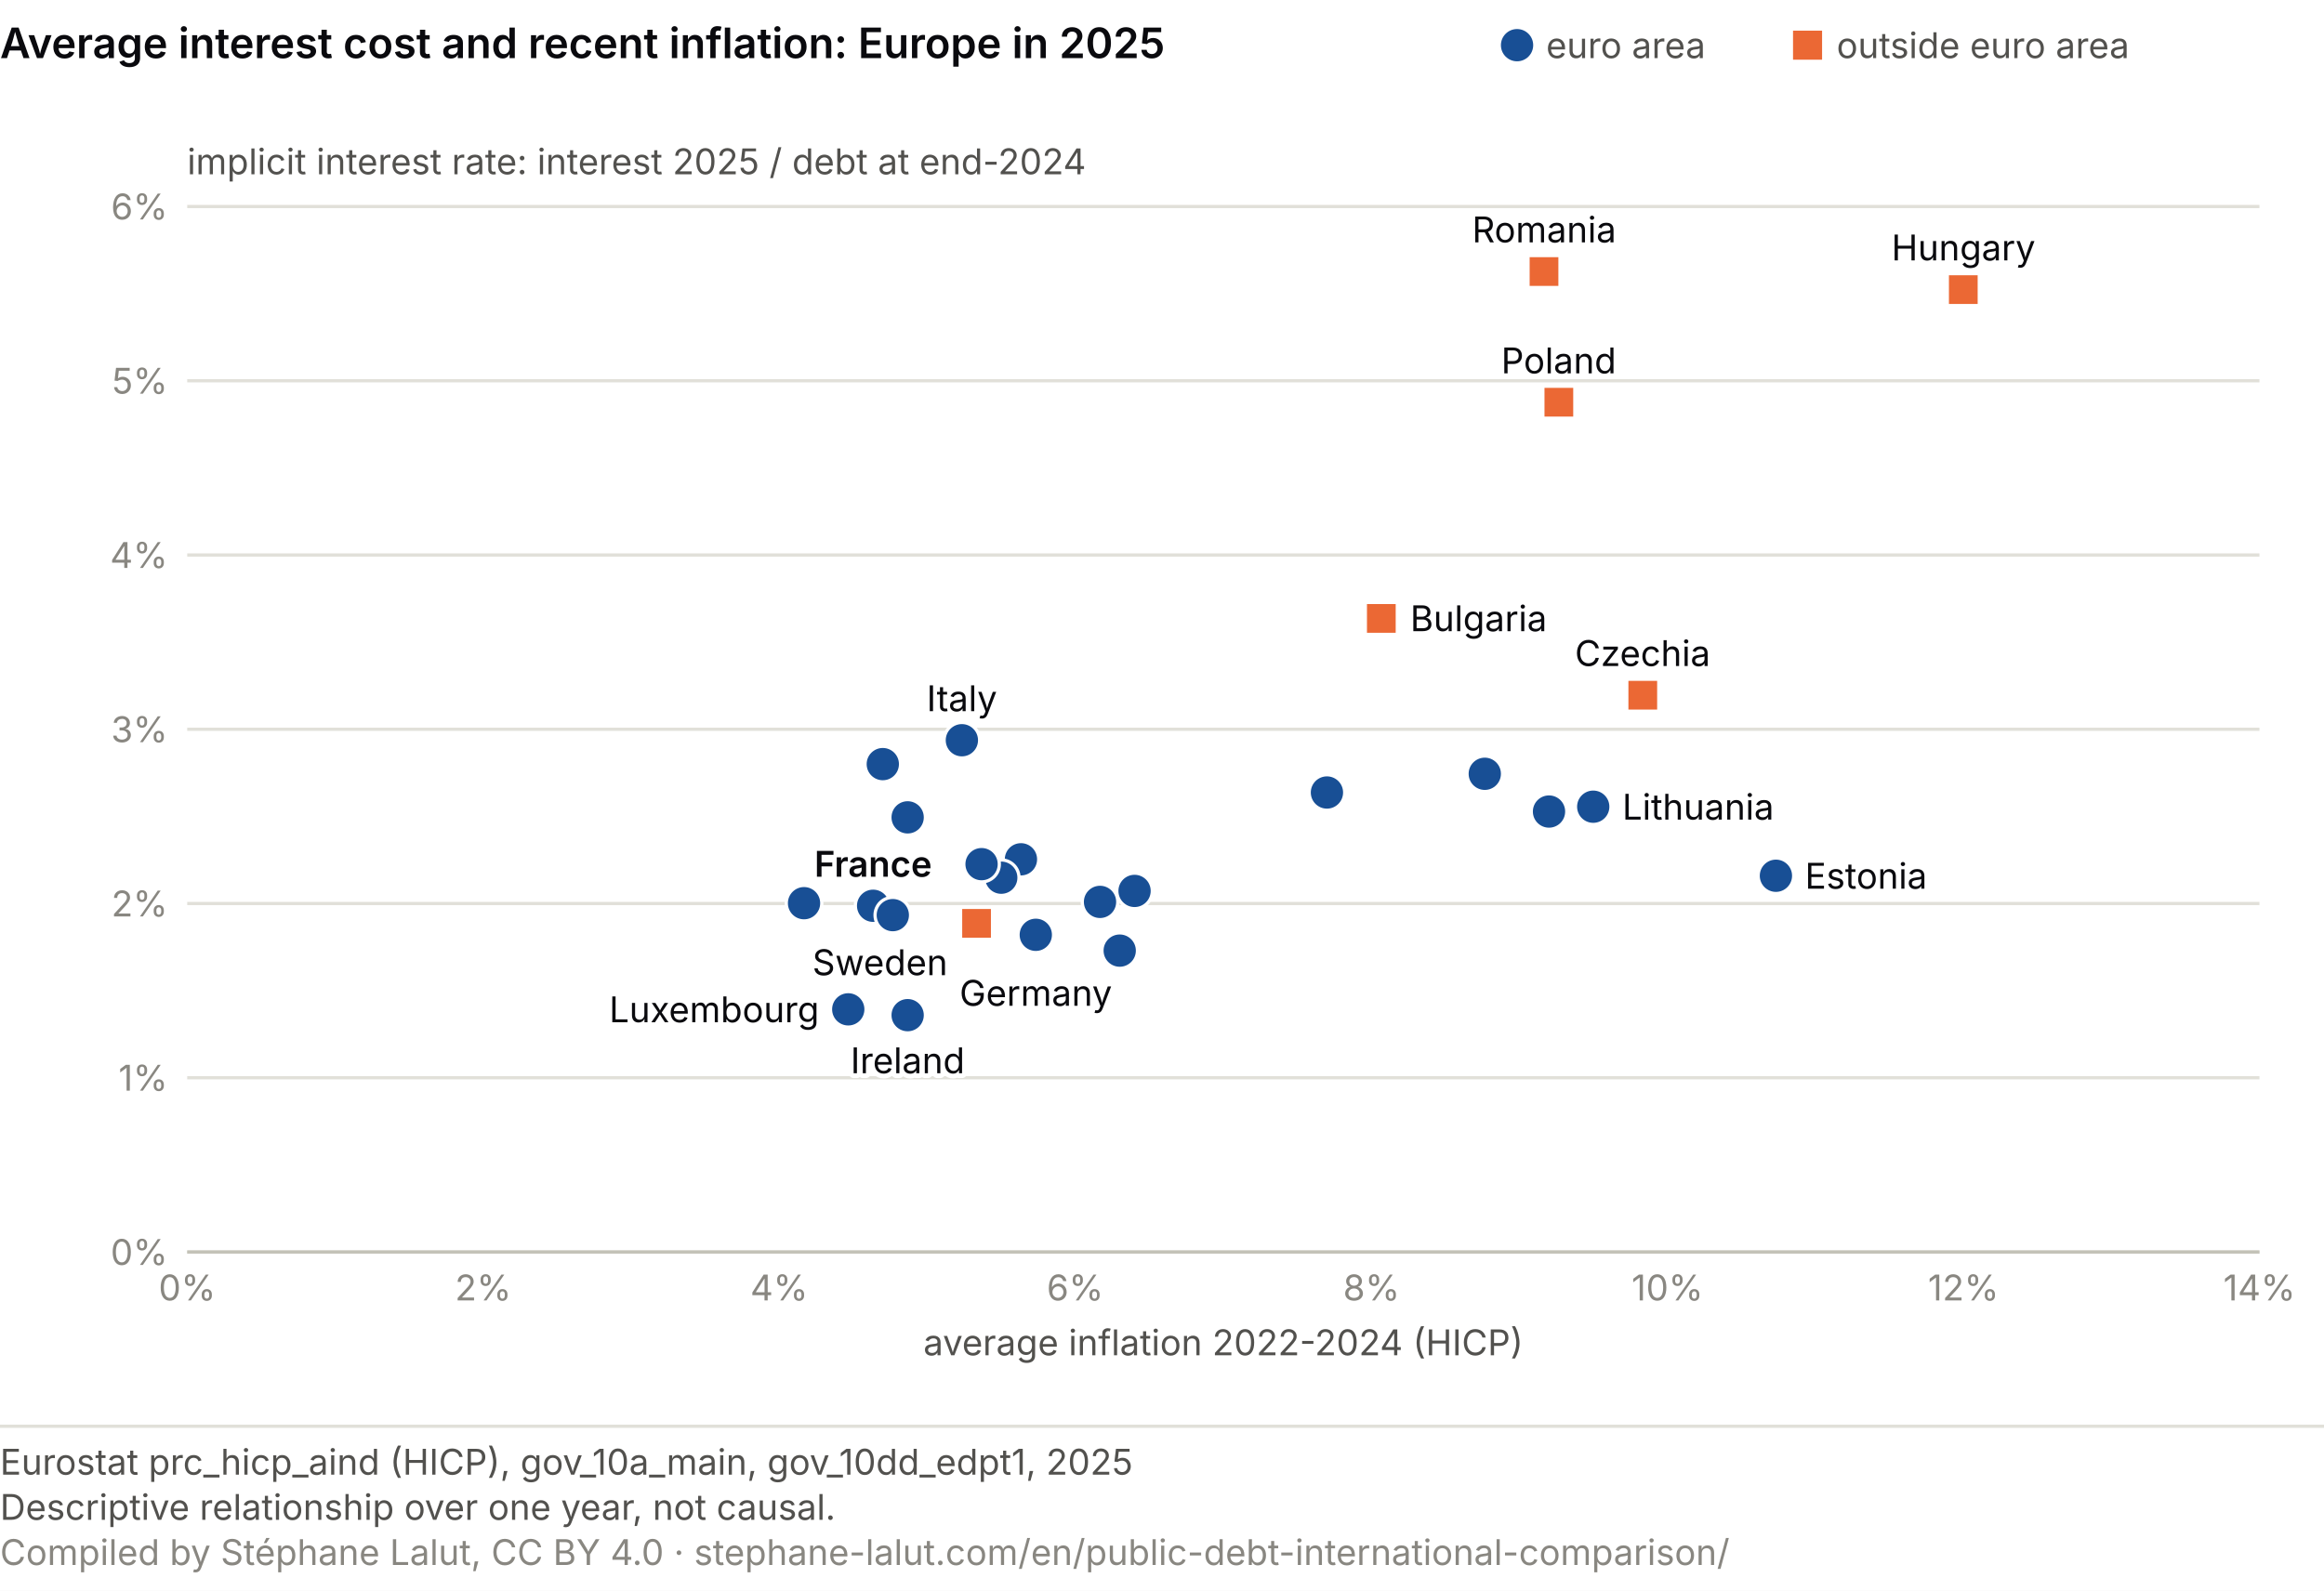
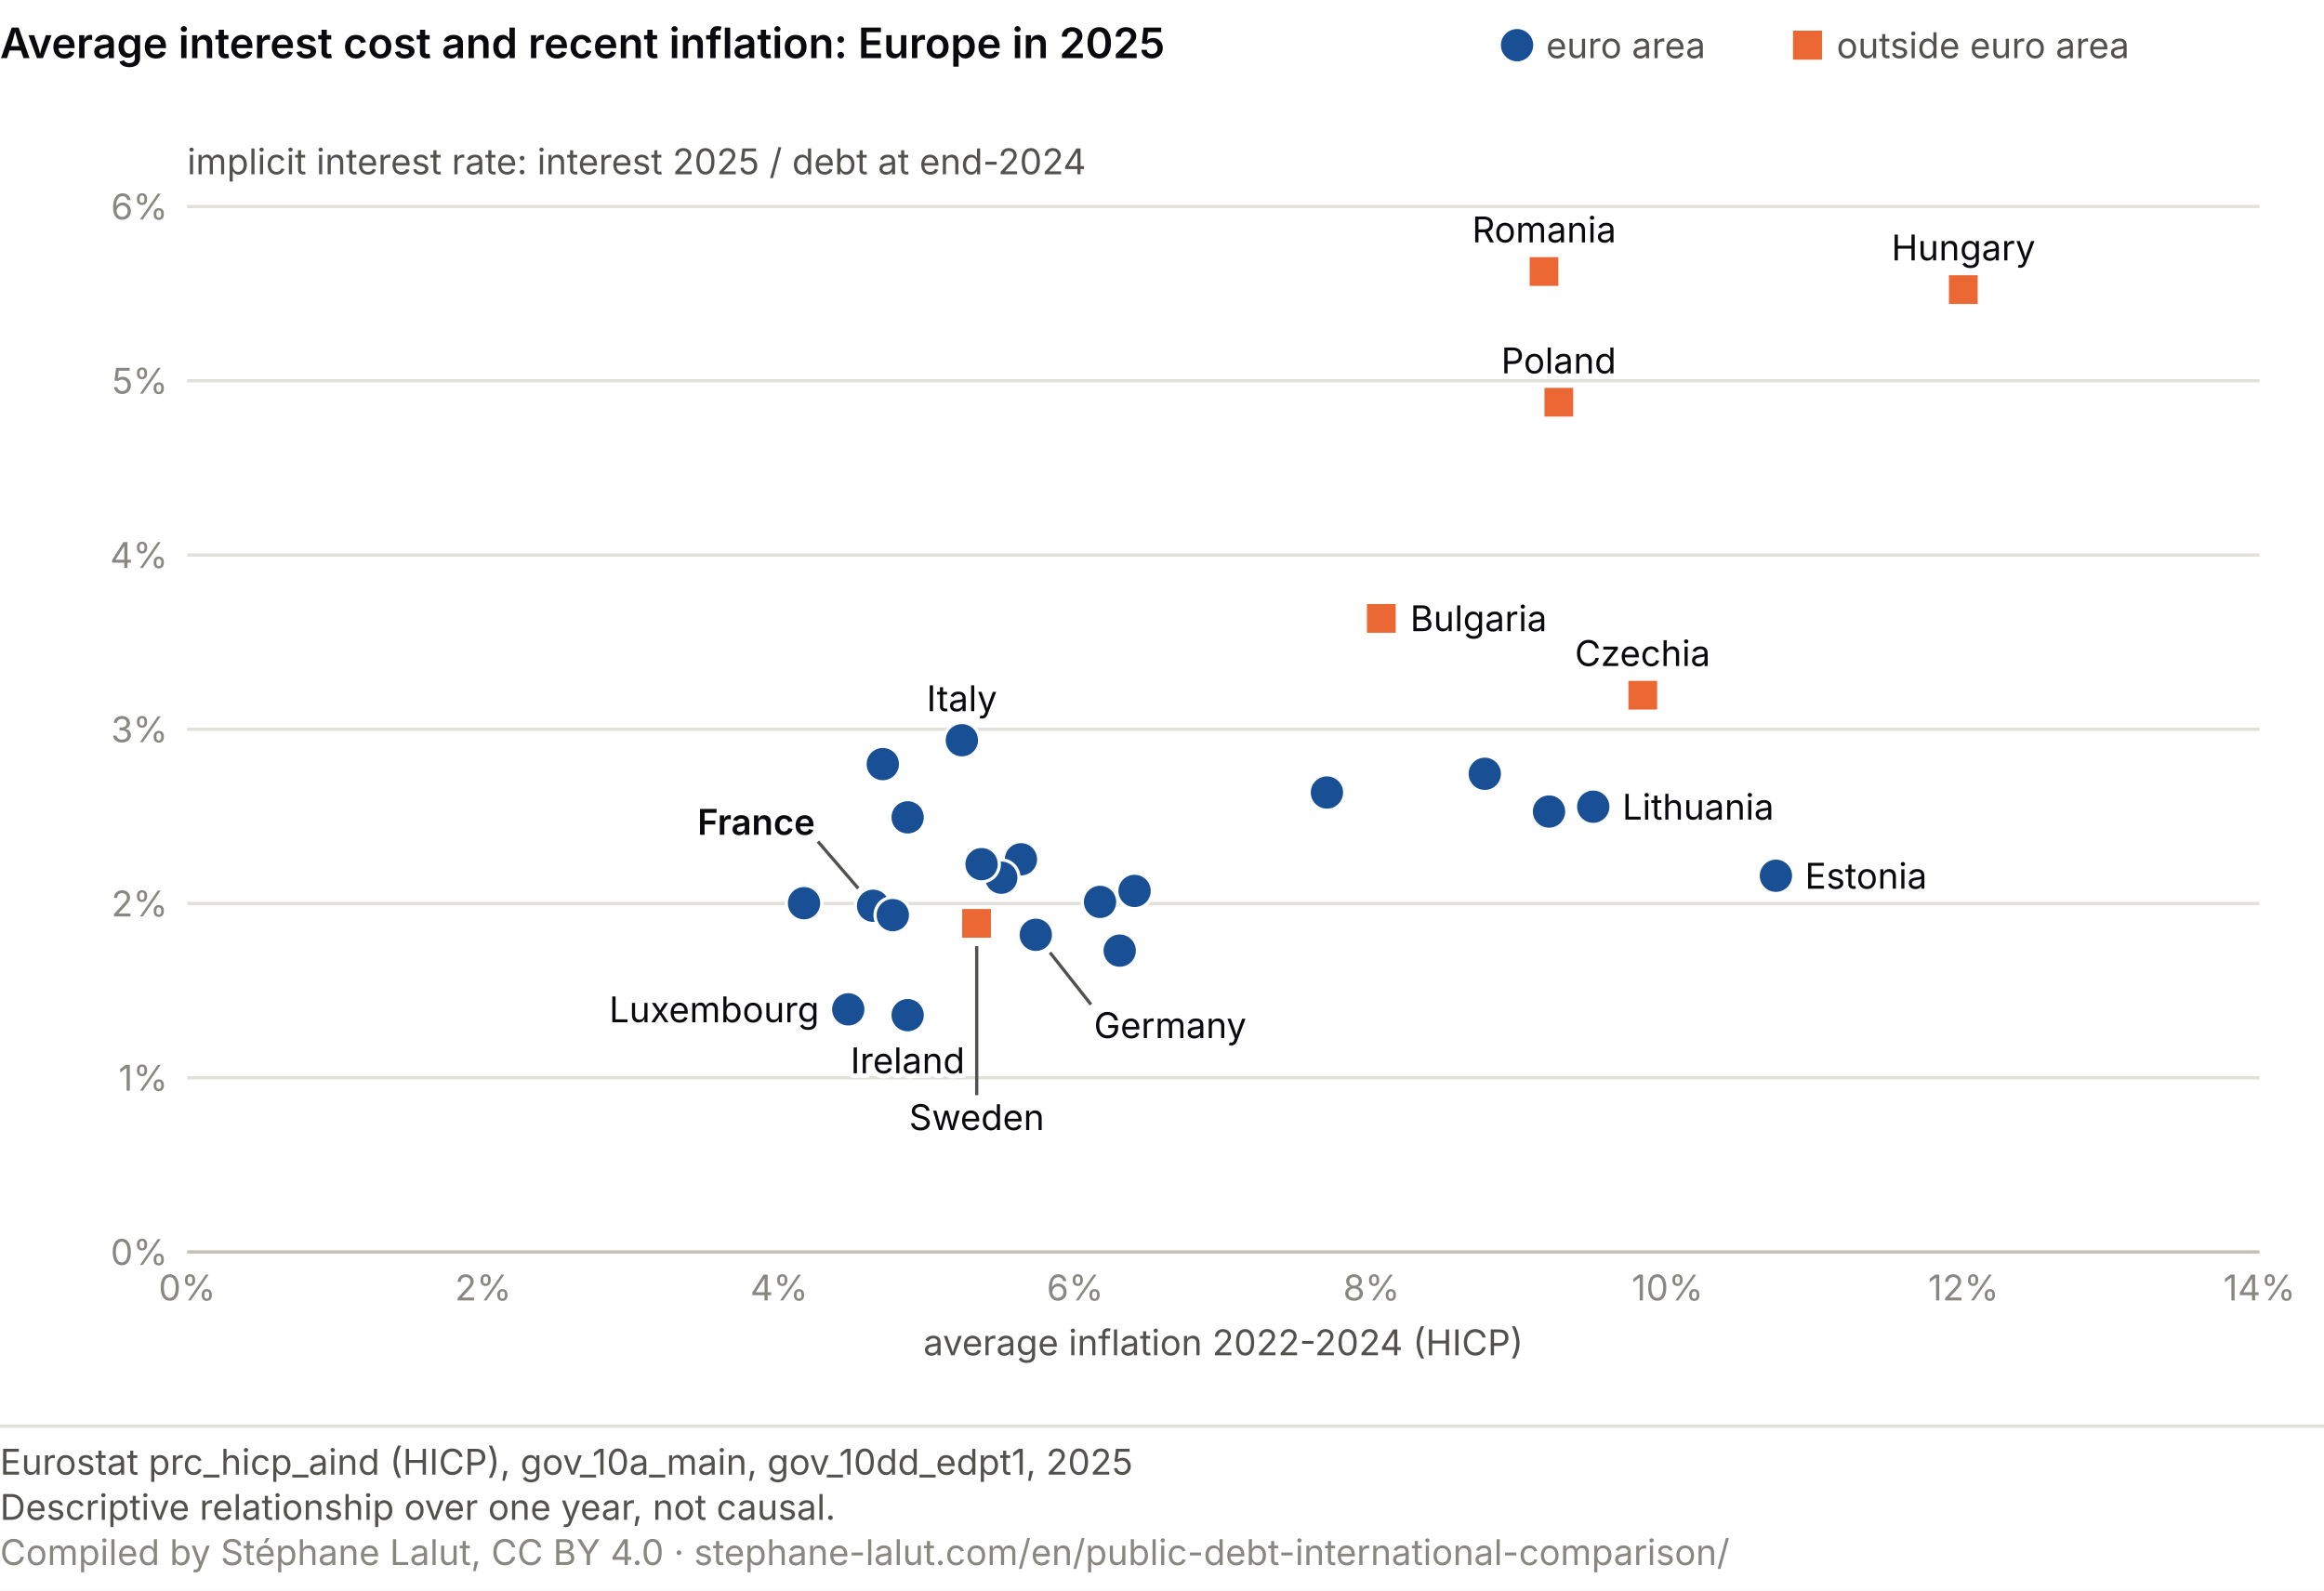
<svg xmlns="http://www.w3.org/2000/svg" viewBox="0 0 720 493" role="img" font-variant-numeric="tabular-nums" aria-labelledby="mp-t mp-d" font-family="system-ui, -apple-system, Segoe UI, sans-serif">
  <rect width="720" height="493" fill="#ffffff" />
  <text x="0" y="18" font-size="13" font-weight="600" fill="#0A0A0E">Average interest cost and recent inflation: Europe in 2025</text>
  <circle cx="470.0" cy="14.0" r="5.0" fill="#184f95" />
  <text x="479.0" y="18.0" font-size="11" fill="#52514e">euro area</text>
  <rect x="555.5" y="9.5" width="9.0" height="9.0" fill="#eb6834" />
  <text x="569.0" y="18.0" font-size="11" fill="#52514e">outside euro area</text>
  <line x1="58.0" y1="388.0" x2="700.0" y2="388.0" stroke="#e1e0d9" />
  <text x="52.0" y="392.0" font-size="11" fill="#898781" text-anchor="end">0%</text>
  <line x1="58.0" y1="334.0" x2="700.0" y2="334.0" stroke="#e1e0d9" />
  <text x="52.0" y="338.0" font-size="11" fill="#898781" text-anchor="end">1%</text>
  <line x1="58.0" y1="280.0" x2="700.0" y2="280.0" stroke="#e1e0d9" />
  <text x="52.0" y="284.0" font-size="11" fill="#898781" text-anchor="end">2%</text>
  <line x1="58.0" y1="226.0" x2="700.0" y2="226.0" stroke="#e1e0d9" />
  <text x="52.0" y="230.0" font-size="11" fill="#898781" text-anchor="end">3%</text>
  <line x1="58.0" y1="172.0" x2="700.0" y2="172.0" stroke="#e1e0d9" />
  <text x="52.0" y="176.0" font-size="11" fill="#898781" text-anchor="end">4%</text>
  <line x1="58.0" y1="118.0" x2="700.0" y2="118.0" stroke="#e1e0d9" />
  <text x="52.0" y="122.0" font-size="11" fill="#898781" text-anchor="end">5%</text>
  <line x1="58.0" y1="64.0" x2="700.0" y2="64.0" stroke="#e1e0d9" />
  <text x="52.0" y="68.0" font-size="11" fill="#898781" text-anchor="end">6%</text>
  <text x="58.0" y="54.0" font-size="11" fill="#52514e">implicit interest rate: interest 2025 / debt at end-2024</text>
  <line x1="58.0" y1="388.0" x2="700.0" y2="388.0" stroke="#c3c2b7" />
  <text x="58.0" y="403.0" font-size="11" fill="#898781" text-anchor="middle">0%</text>
  <text x="149.7" y="403.0" font-size="11" fill="#898781" text-anchor="middle">2%</text>
  <text x="241.4" y="403.0" font-size="11" fill="#898781" text-anchor="middle">4%</text>
  <text x="333.1" y="403.0" font-size="11" fill="#898781" text-anchor="middle">6%</text>
  <text x="424.9" y="403.0" font-size="11" fill="#898781" text-anchor="middle">8%</text>
  <text x="516.6" y="403.0" font-size="11" fill="#898781" text-anchor="middle">10%</text>
  <text x="608.3" y="403.0" font-size="11" fill="#898781" text-anchor="middle">12%</text>
  <text x="700.0" y="403.0" font-size="11" fill="#898781" text-anchor="middle">14%</text>
  <text x="379.0" y="420.0" font-size="11" fill="#52514e" text-anchor="middle">average inflation 2022-2024 (HICP)</text>
  <circle cx="316.3" cy="266.3" r="5.5" fill="#184f95" stroke="#fff" stroke-width="1" />
  <rect x="423.0" y="186.7" width="9.9" height="9.9" fill="#eb6834" stroke="#fff" stroke-width="1" />
  <rect x="504.0" y="210.5" width="9.9" height="9.9" fill="#eb6834" stroke="#fff" stroke-width="1" />
  <circle cx="320.9" cy="289.7" r="5.5" fill="#184f95" stroke="#fff" stroke-width="1" />
  <circle cx="550.2" cy="271.4" r="5.5" fill="#184f95" stroke="#fff" stroke-width="1" />
  <circle cx="281.2" cy="314.6" r="5.5" fill="#184f95" stroke="#fff" stroke-width="1" />
  <circle cx="310.2" cy="272.0" r="5.5" fill="#184f95" stroke="#fff" stroke-width="1" />
  <circle cx="281.2" cy="253.3" r="5.5" fill="#184f95" stroke="#fff" stroke-width="1" />
  <circle cx="270.5" cy="280.7" r="5.5" fill="#184f95" stroke="#fff" stroke-width="1" />
  <circle cx="411.1" cy="245.6" r="5.5" fill="#184f95" stroke="#fff" stroke-width="1" />
  <circle cx="298.0" cy="229.4" r="5.5" fill="#184f95" stroke="#fff" stroke-width="1" />
  <circle cx="276.6" cy="283.6" r="5.5" fill="#184f95" stroke="#fff" stroke-width="1" />
  <circle cx="479.9" cy="251.5" r="5.5" fill="#184f95" stroke="#fff" stroke-width="1" />
  <circle cx="493.6" cy="250.0" r="5.5" fill="#184f95" stroke="#fff" stroke-width="1" />
  <circle cx="262.8" cy="312.8" r="5.5" fill="#184f95" stroke="#fff" stroke-width="1" />
  <rect x="603.3" y="84.8" width="9.9" height="9.9" fill="#eb6834" stroke="#fff" stroke-width="1" />
  <circle cx="273.5" cy="236.8" r="5.5" fill="#184f95" stroke="#fff" stroke-width="1" />
  <circle cx="346.9" cy="294.6" r="5.5" fill="#184f95" stroke="#fff" stroke-width="1" />
  <circle cx="351.5" cy="276.1" r="5.5" fill="#184f95" stroke="#fff" stroke-width="1" />
  <rect x="478.0" y="119.7" width="9.9" height="9.9" fill="#eb6834" stroke="#fff" stroke-width="1" />
  <circle cx="304.1" cy="267.8" r="5.5" fill="#184f95" stroke="#fff" stroke-width="1" />
  <rect x="473.4" y="79.2" width="9.9" height="9.9" fill="#eb6834" stroke="#fff" stroke-width="1" />
  <circle cx="340.8" cy="279.5" r="5.5" fill="#184f95" stroke="#fff" stroke-width="1" />
  <circle cx="460.0" cy="239.8" r="5.5" fill="#184f95" stroke="#fff" stroke-width="1" />
  <circle cx="249.1" cy="279.9" r="5.5" fill="#184f95" stroke="#fff" stroke-width="1" />
  <rect x="297.6" y="281.2" width="9.9" height="9.9" fill="#eb6834" stroke="#fff" stroke-width="1" />
  <text x="436.9" y="195.6" font-size="11" fill="#fff" stroke="#fff" stroke-width="3" stroke-linejoin="round" text-anchor="start" aria-hidden="true">Bulgaria</text>
  <text x="436.9" y="195.6" font-size="11" fill="#0A0A0E" text-anchor="start">Bulgaria</text>
  <text x="508.9" y="206.4" font-size="11" fill="#fff" stroke="#fff" stroke-width="3" stroke-linejoin="round" text-anchor="middle" aria-hidden="true">Czechia</text>
  <text x="508.9" y="206.4" font-size="11" fill="#0A0A0E" text-anchor="middle">Czechia</text>
-   <text x="320.9" y="311.7" font-size="11" fill="#fff" stroke="#fff" stroke-width="3" stroke-linejoin="round" text-anchor="middle" aria-hidden="true">Germany</text>
-   <text x="320.9" y="311.7" font-size="11" fill="#0A0A0E" text-anchor="middle">Germany</text>
+   <line x1="325.3" y1="295.2" x2="338.0" y2="311.3" stroke="#52514e" stroke-width="1" />
+   <text x="338.9" y="321.7" font-size="11" fill="#fff" stroke="#fff" stroke-width="3" stroke-linejoin="round" text-anchor="start" aria-hidden="true">Germany</text>
+   <text x="338.9" y="321.7" font-size="11" fill="#0A0A0E" text-anchor="start">Germany</text>
  <text x="559.2" y="275.4" font-size="11" fill="#fff" stroke="#fff" stroke-width="3" stroke-linejoin="round" text-anchor="start" aria-hidden="true">Estonia</text>
  <text x="559.2" y="275.4" font-size="11" fill="#0A0A0E" text-anchor="start">Estonia</text>
  <text x="281.2" y="332.6" font-size="11" fill="#fff" stroke="#fff" stroke-width="3" stroke-linejoin="round" text-anchor="middle" aria-hidden="true">Ireland</text>
  <text x="281.2" y="332.6" font-size="11" fill="#0A0A0E" text-anchor="middle">Ireland</text>
-   <text x="270.5" y="271.7" font-size="11" fill="#fff" stroke="#fff" stroke-width="3" stroke-linejoin="round" text-anchor="middle" font-weight="600" aria-hidden="true">France</text>
-   <text x="270.5" y="271.7" font-size="11" fill="#0A0A0E" text-anchor="middle" font-weight="600">France</text>
+   <line x1="265.9" y1="275.3" x2="253.4" y2="260.8" stroke="#52514e" stroke-width="1" />
+   <text x="252.5" y="258.7" font-size="11" fill="#fff" stroke="#fff" stroke-width="3" stroke-linejoin="round" text-anchor="end" font-weight="600" aria-hidden="true">France</text>
+   <text x="252.5" y="258.7" font-size="11" fill="#0A0A0E" text-anchor="end" font-weight="600">France</text>
  <text x="298.0" y="220.4" font-size="11" fill="#fff" stroke="#fff" stroke-width="3" stroke-linejoin="round" text-anchor="middle" aria-hidden="true">Italy</text>
  <text x="298.0" y="220.4" font-size="11" fill="#0A0A0E" text-anchor="middle">Italy</text>
  <text x="502.6" y="254.0" font-size="11" fill="#fff" stroke="#fff" stroke-width="3" stroke-linejoin="round" text-anchor="start" aria-hidden="true">Lithuania</text>
  <text x="502.6" y="254.0" font-size="11" fill="#0A0A0E" text-anchor="start">Lithuania</text>
  <text x="253.8" y="316.8" font-size="11" fill="#fff" stroke="#fff" stroke-width="3" stroke-linejoin="round" text-anchor="end" aria-hidden="true">Luxembourg</text>
  <text x="253.8" y="316.8" font-size="11" fill="#0A0A0E" text-anchor="end">Luxembourg</text>
  <text x="608.3" y="80.7" font-size="11" fill="#fff" stroke="#fff" stroke-width="3" stroke-linejoin="round" text-anchor="middle" aria-hidden="true">Hungary</text>
  <text x="608.3" y="80.7" font-size="11" fill="#0A0A0E" text-anchor="middle">Hungary</text>
  <text x="482.9" y="115.7" font-size="11" fill="#fff" stroke="#fff" stroke-width="3" stroke-linejoin="round" text-anchor="middle" aria-hidden="true">Poland</text>
  <text x="482.9" y="115.7" font-size="11" fill="#0A0A0E" text-anchor="middle">Poland</text>
  <text x="478.4" y="75.1" font-size="11" fill="#fff" stroke="#fff" stroke-width="3" stroke-linejoin="round" text-anchor="middle" aria-hidden="true">Romania</text>
  <text x="478.4" y="75.1" font-size="11" fill="#0A0A0E" text-anchor="middle">Romania</text>
-   <text x="293.6" y="302.2" font-size="11" fill="#fff" stroke="#fff" stroke-width="3" stroke-linejoin="round" text-anchor="end" aria-hidden="true">Sweden</text>
-   <text x="293.6" y="302.2" font-size="11" fill="#0A0A0E" text-anchor="end">Sweden</text>
+   <line x1="302.6" y1="293.2" x2="302.6" y2="339.4" stroke="#52514e" stroke-width="1" />
+   <text x="302.6" y="350.2" font-size="11" fill="#fff" stroke="#fff" stroke-width="3" stroke-linejoin="round" text-anchor="middle" aria-hidden="true">Sweden</text>
+   <text x="302.6" y="350.2" font-size="11" fill="#0A0A0E" text-anchor="middle">Sweden</text>
  <line x1="0" y1="442.0" x2="720" y2="442.0" stroke="#e1e0d9" />
  <text class="pied-source" x="0" y="457.0" font-size="11" fill="#52514e">Eurostat prc_hicp_aind (HICP), gov_10a_main, gov_10dd_edpt1, 2025</text>
  <text class="pied-note" x="0" y="471.0" font-size="11" fill="#52514e">Descriptive relationship over one year, not causal.</text>
  <text class="pied-licence" x="0" y="485.0" font-size="11" fill="#898781">Compiled by Stéphane Lalut, CC BY 4.0 · stephane-lalut.com/en/public-debt-international-comparison/</text>
</svg>
